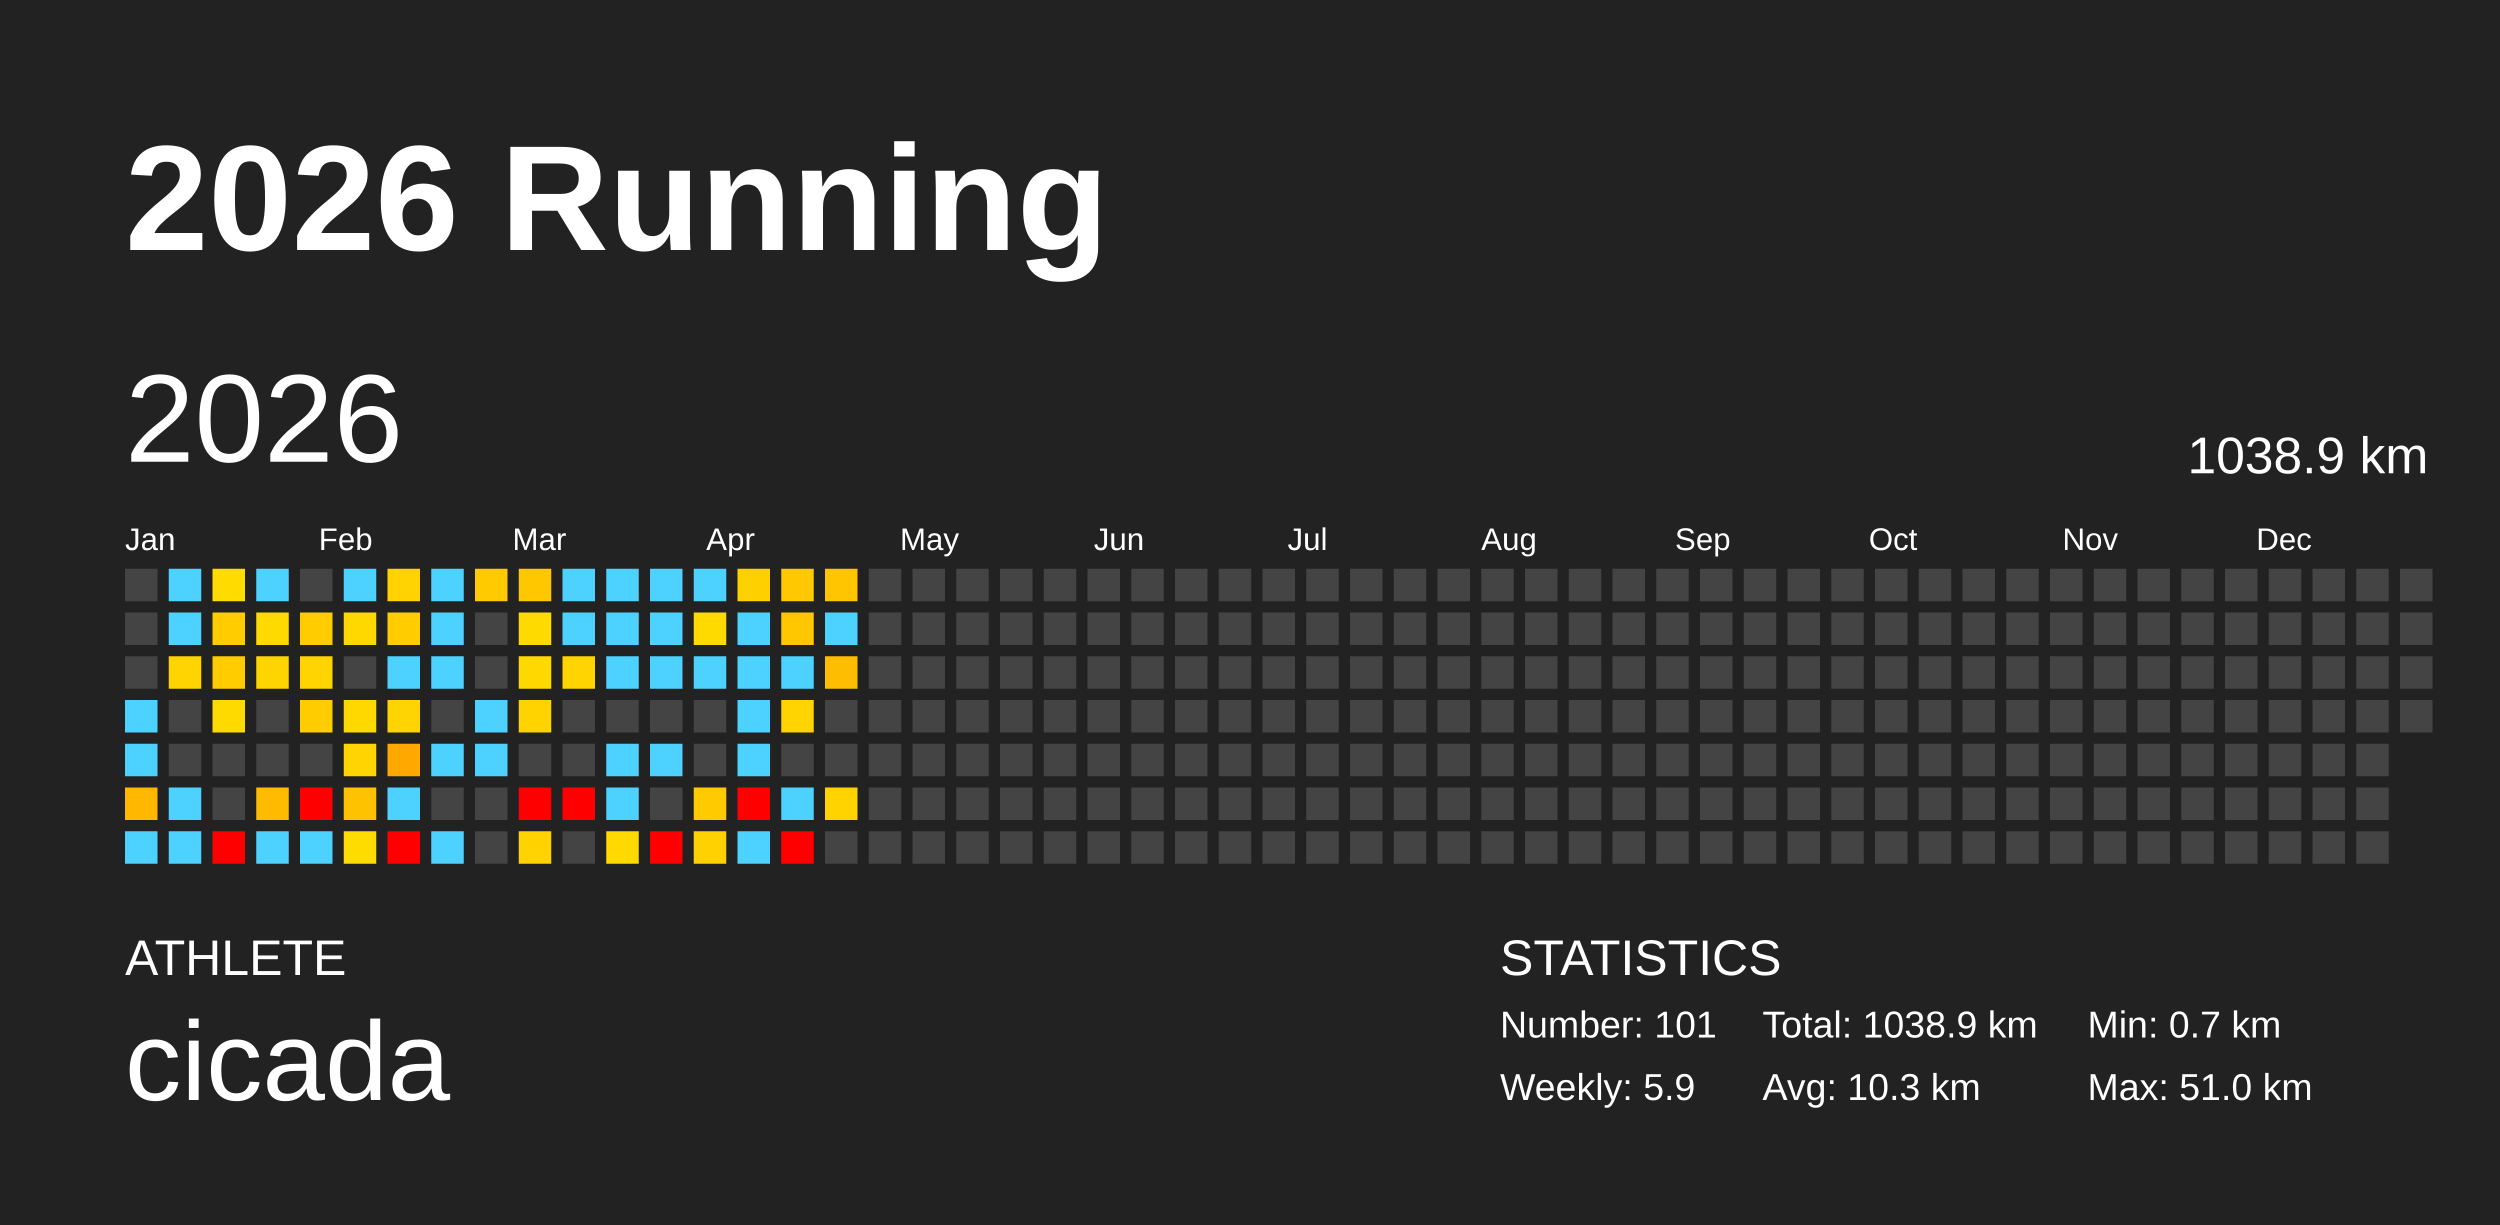
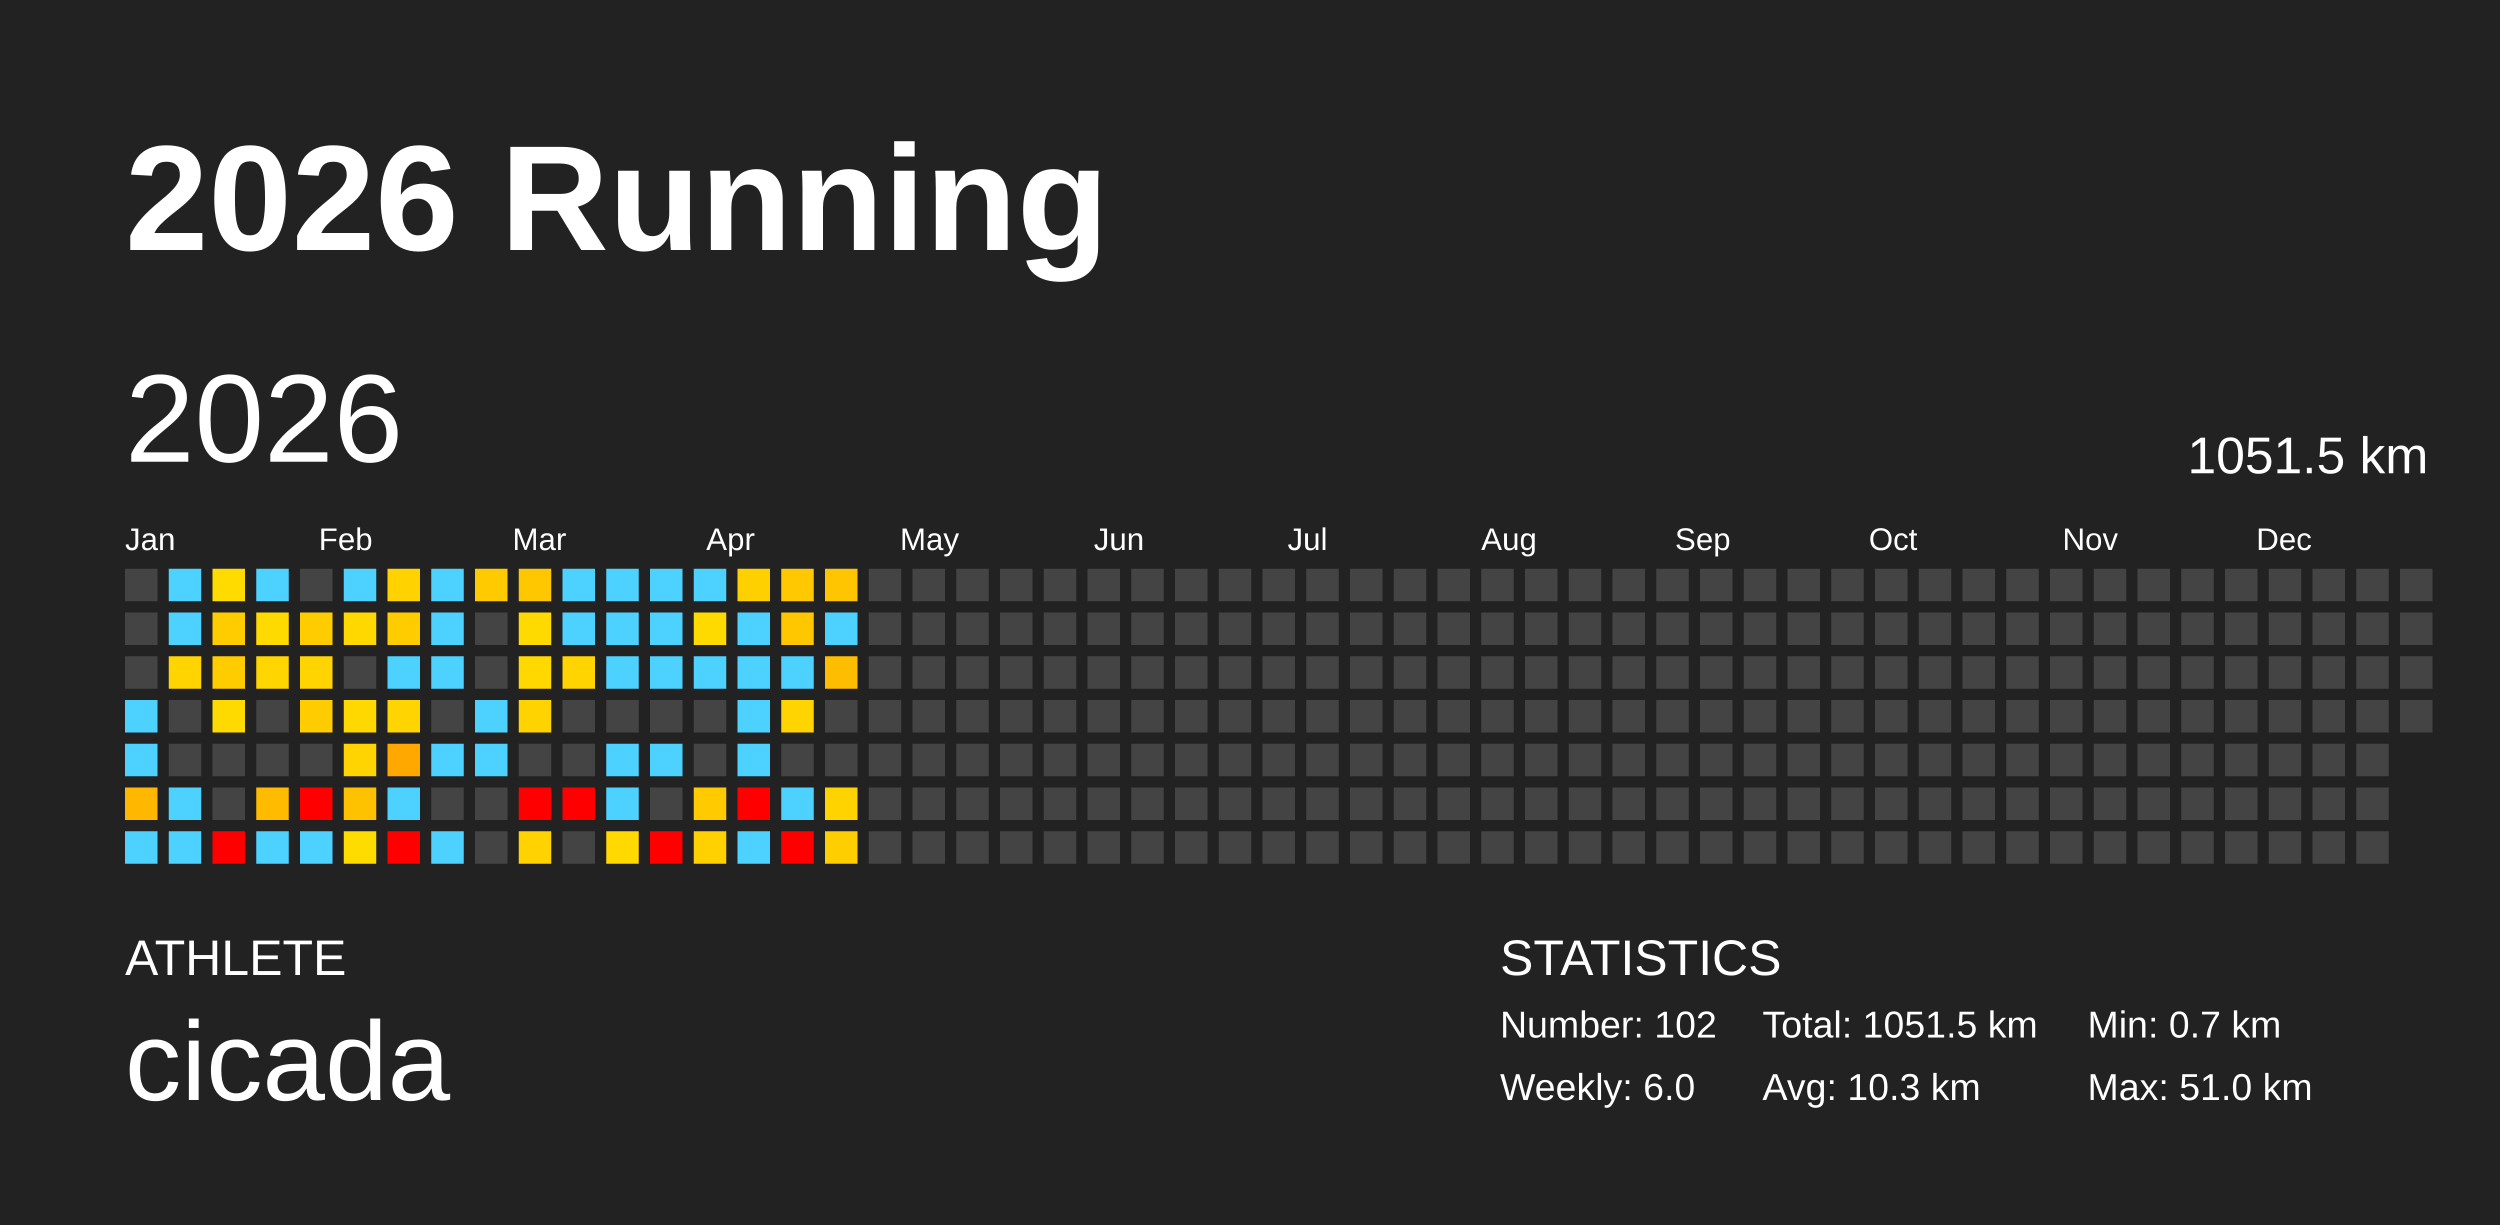
<svg xmlns="http://www.w3.org/2000/svg" baseProfile="full" height="98mm" version="1.1" viewBox="0,0,200,98" width="200mm">
  <defs />
  <rect fill="#222222" height="98" width="200" x="0" y="0" />
  <text fill="#FFFFFF" style="font-size:12px; font-family:Arial; font-weight:bold;" x="10" y="20">2026 Running</text>
  <text fill="#FFFFFF" style="font-size:4px; font-family:Arial" x="10" y="78">ATHLETE</text>
  <text fill="#FFFFFF" style="font-size:9px; font-family:Arial" x="10" y="88">cicada</text>
  <text fill="#FFFFFF" style="font-size:4px; font-family:Arial" x="120" y="78">STATISTICS</text>
-   <text fill="#FFFFFF" style="font-size:3px; font-family:Arial" x="120" y="83">Number: 101</text>
-   <text fill="#FFFFFF" style="font-size:3px; font-family:Arial" x="120" y="88">Weekly: 5.9</text>
-   <text fill="#FFFFFF" style="font-size:3px; font-family:Arial" x="141" y="83">Total: 1038.9 km</text>
+   <text fill="#FFFFFF" style="font-size:3px; font-family:Arial" x="120" y="83">Number: 102</text>
+   <text fill="#FFFFFF" style="font-size:3px; font-family:Arial" x="120" y="88">Weekly: 6.0</text>
+   <text fill="#FFFFFF" style="font-size:3px; font-family:Arial" x="141" y="83">Total: 1051.5 km</text>
  <text fill="#FFFFFF" style="font-size:3px; font-family:Arial" x="141" y="88">Avg: 10.3 km</text>
  <text fill="#FFFFFF" style="font-size:3px; font-family:Arial" x="167" y="83">Min: 0.7 km</text>
  <text fill="#FFFFFF" style="font-size:3px; font-family:Arial" x="167" y="88">Max: 51.0 km</text>
  <text dominant-baseline="hanging" fill="#FFFFFF" style="font-size:10.0px; font-family:Arial;" x="10" y="30">2026</text>
-   <text dominant-baseline="hanging" fill="#FFFFFF" style="font-size:4.125px; font-family:Arial;" x="175" y="35">1038.9 km</text>
+   <text dominant-baseline="hanging" fill="#FFFFFF" style="font-size:4.125px; font-family:Arial;" x="175" y="35">1051.5 km</text>
  <text fill="#FFFFFF" style="font-size:2.5px; font-family:Arial" x="10.0" y="44">Jan</text>
  <text fill="#FFFFFF" style="font-size:2.5px; font-family:Arial" x="25.5" y="44">Feb</text>
  <text fill="#FFFFFF" style="font-size:2.5px; font-family:Arial" x="41.0" y="44">Mar</text>
  <text fill="#FFFFFF" style="font-size:2.5px; font-family:Arial" x="56.5" y="44">Apr</text>
  <text fill="#FFFFFF" style="font-size:2.5px; font-family:Arial" x="72.0" y="44">May</text>
  <text fill="#FFFFFF" style="font-size:2.5px; font-family:Arial" x="87.5" y="44">Jun</text>
  <text fill="#FFFFFF" style="font-size:2.5px; font-family:Arial" x="103.0" y="44">Jul</text>
  <text fill="#FFFFFF" style="font-size:2.5px; font-family:Arial" x="118.5" y="44">Aug</text>
  <text fill="#FFFFFF" style="font-size:2.5px; font-family:Arial" x="134.0" y="44">Sep</text>
  <text fill="#FFFFFF" style="font-size:2.5px; font-family:Arial" x="149.5" y="44">Oct</text>
  <text fill="#FFFFFF" style="font-size:2.5px; font-family:Arial" x="165.0" y="44">Nov</text>
  <text fill="#FFFFFF" style="font-size:2.5px; font-family:Arial" x="180.5" y="44">Dec</text>
  <rect fill="#444444" height="2.6" width="2.6" x="10.0" y="45.5" />
  <rect fill="#444444" height="2.6" width="2.6" x="10.0" y="49.0" />
  <rect fill="#444444" height="2.6" width="2.6" x="10.0" y="52.5" />
  <rect fill="#4dd2ff" height="2.6" width="2.6" x="10.0" y="56.0" />
  <rect fill="#4dd2ff" height="2.6" width="2.6" x="10.0" y="59.5" />
  <rect fill="#ffb700" height="2.6" width="2.6" x="10.0" y="63.0" />
  <rect fill="#4dd2ff" height="2.6" width="2.6" x="10.0" y="66.5" />
  <rect fill="#4dd2ff" height="2.6" width="2.6" x="13.5" y="45.5" />
  <rect fill="#4dd2ff" height="2.6" width="2.6" x="13.5" y="49.0" />
  <rect fill="#ffd400" height="2.6" width="2.6" x="13.5" y="52.5" />
  <rect fill="#444444" height="2.6" width="2.6" x="13.5" y="56.0" />
  <rect fill="#444444" height="2.6" width="2.6" x="13.5" y="59.5" />
  <rect fill="#4dd2ff" height="2.6" width="2.6" x="13.5" y="63.0" />
  <rect fill="#4dd2ff" height="2.6" width="2.6" x="13.5" y="66.5" />
  <rect fill="#ffdb00" height="2.6" width="2.6" x="17.0" y="45.5" />
  <rect fill="#ffcc00" height="2.6" width="2.6" x="17.0" y="49.0" />
  <rect fill="#ffcc00" height="2.6" width="2.6" x="17.0" y="52.5" />
  <rect fill="#ffda00" height="2.6" width="2.6" x="17.0" y="56.0" />
  <rect fill="#444444" height="2.6" width="2.6" x="17.0" y="59.5" />
  <rect fill="#444444" height="2.6" width="2.6" x="17.0" y="63.0" />
  <rect fill="red" height="2.6" width="2.6" x="17.0" y="66.5" />
  <rect fill="#4dd2ff" height="2.6" width="2.6" x="20.5" y="45.5" />
  <rect fill="#ffda00" height="2.6" width="2.6" x="20.5" y="49.0" />
  <rect fill="#ffd500" height="2.6" width="2.6" x="20.5" y="52.5" />
  <rect fill="#444444" height="2.6" width="2.6" x="20.5" y="56.0" />
  <rect fill="#444444" height="2.6" width="2.6" x="20.5" y="59.5" />
  <rect fill="#ffbb00" height="2.6" width="2.6" x="20.5" y="63.0" />
  <rect fill="#4dd2ff" height="2.6" width="2.6" x="20.5" y="66.5" />
  <rect fill="#444444" height="2.6" width="2.6" x="24.0" y="45.5" />
  <rect fill="#ffcc00" height="2.6" width="2.6" x="24.0" y="49.0" />
  <rect fill="#ffd400" height="2.6" width="2.6" x="24.0" y="52.5" />
  <rect fill="#ffcc00" height="2.6" width="2.6" x="24.0" y="56.0" />
  <rect fill="#444444" height="2.6" width="2.6" x="24.0" y="59.5" />
  <rect fill="red" height="2.6" width="2.6" x="24.0" y="63.0" />
  <rect fill="#4dd2ff" height="2.6" width="2.6" x="24.0" y="66.5" />
  <rect fill="#4dd2ff" height="2.6" width="2.6" x="27.5" y="45.5" />
  <rect fill="#ffd800" height="2.6" width="2.6" x="27.5" y="49.0" />
  <rect fill="#444444" height="2.6" width="2.6" x="27.5" y="52.5" />
  <rect fill="#ffd800" height="2.6" width="2.6" x="27.5" y="56.0" />
  <rect fill="#ffd400" height="2.6" width="2.6" x="27.5" y="59.5" />
  <rect fill="#ffc200" height="2.6" width="2.6" x="27.5" y="63.0" />
  <rect fill="#ffdc00" height="2.6" width="2.6" x="27.5" y="66.5" />
  <rect fill="#ffd200" height="2.6" width="2.6" x="31.0" y="45.5" />
  <rect fill="#ffcc00" height="2.6" width="2.6" x="31.0" y="49.0" />
  <rect fill="#4dd2ff" height="2.6" width="2.6" x="31.0" y="52.5" />
  <rect fill="#ffd400" height="2.6" width="2.6" x="31.0" y="56.0" />
  <rect fill="#ffa900" height="2.6" width="2.6" x="31.0" y="59.5" />
  <rect fill="#4dd2ff" height="2.6" width="2.6" x="31.0" y="63.0" />
  <rect fill="red" height="2.6" width="2.6" x="31.0" y="66.5" />
  <rect fill="#4dd2ff" height="2.6" width="2.6" x="34.5" y="45.5" />
  <rect fill="#4dd2ff" height="2.6" width="2.6" x="34.5" y="49.0" />
  <rect fill="#4dd2ff" height="2.6" width="2.6" x="34.5" y="52.5" />
  <rect fill="#444444" height="2.6" width="2.6" x="34.5" y="56.0" />
  <rect fill="#4dd2ff" height="2.6" width="2.6" x="34.5" y="59.5" />
  <rect fill="#444444" height="2.6" width="2.6" x="34.5" y="63.0" />
  <rect fill="#4dd2ff" height="2.6" width="2.6" x="34.5" y="66.5" />
  <rect fill="#ffca00" height="2.6" width="2.6" x="38.0" y="45.5" />
  <rect fill="#444444" height="2.6" width="2.6" x="38.0" y="49.0" />
  <rect fill="#444444" height="2.6" width="2.6" x="38.0" y="52.5" />
  <rect fill="#4dd2ff" height="2.6" width="2.6" x="38.0" y="56.0" />
  <rect fill="#4dd2ff" height="2.6" width="2.6" x="38.0" y="59.5" />
  <rect fill="#444444" height="2.6" width="2.6" x="38.0" y="63.0" />
  <rect fill="#444444" height="2.6" width="2.6" x="38.0" y="66.5" />
  <rect fill="#ffc700" height="2.6" width="2.6" x="41.5" y="45.5" />
  <rect fill="#ffda00" height="2.6" width="2.6" x="41.5" y="49.0" />
  <rect fill="#ffd800" height="2.6" width="2.6" x="41.5" y="52.5" />
  <rect fill="#ffd300" height="2.6" width="2.6" x="41.5" y="56.0" />
  <rect fill="#444444" height="2.6" width="2.6" x="41.5" y="59.5" />
  <rect fill="red" height="2.6" width="2.6" x="41.5" y="63.0" />
  <rect fill="#ffd200" height="2.6" width="2.6" x="41.5" y="66.5" />
  <rect fill="#4dd2ff" height="2.6" width="2.6" x="45.0" y="45.5" />
  <rect fill="#4dd2ff" height="2.6" width="2.6" x="45.0" y="49.0" />
  <rect fill="#ffd400" height="2.6" width="2.6" x="45.0" y="52.5" />
  <rect fill="#444444" height="2.6" width="2.6" x="45.0" y="56.0" />
  <rect fill="#444444" height="2.6" width="2.6" x="45.0" y="59.5" />
  <rect fill="red" height="2.6" width="2.6" x="45.0" y="63.0" />
  <rect fill="#444444" height="2.6" width="2.6" x="45.0" y="66.5" />
  <rect fill="#4dd2ff" height="2.6" width="2.6" x="48.5" y="45.5" />
  <rect fill="#4dd2ff" height="2.6" width="2.6" x="48.5" y="49.0" />
  <rect fill="#4dd2ff" height="2.6" width="2.6" x="48.5" y="52.5" />
  <rect fill="#444444" height="2.6" width="2.6" x="48.5" y="56.0" />
  <rect fill="#4dd2ff" height="2.6" width="2.6" x="48.5" y="59.5" />
  <rect fill="#4dd2ff" height="2.6" width="2.6" x="48.5" y="63.0" />
  <rect fill="#ffd900" height="2.6" width="2.6" x="48.5" y="66.5" />
  <rect fill="#4dd2ff" height="2.6" width="2.6" x="52.0" y="45.5" />
  <rect fill="#4dd2ff" height="2.6" width="2.6" x="52.0" y="49.0" />
  <rect fill="#4dd2ff" height="2.6" width="2.6" x="52.0" y="52.5" />
  <rect fill="#444444" height="2.6" width="2.6" x="52.0" y="56.0" />
  <rect fill="#4dd2ff" height="2.6" width="2.6" x="52.0" y="59.5" />
  <rect fill="#444444" height="2.6" width="2.6" x="52.0" y="63.0" />
  <rect fill="red" height="2.6" width="2.6" x="52.0" y="66.5" />
  <rect fill="#4dd2ff" height="2.6" width="2.6" x="55.5" y="45.5" />
  <rect fill="#ffda00" height="2.6" width="2.6" x="55.5" y="49.0" />
  <rect fill="#4dd2ff" height="2.6" width="2.6" x="55.5" y="52.5" />
  <rect fill="#444444" height="2.6" width="2.6" x="55.5" y="56.0" />
  <rect fill="#444444" height="2.6" width="2.6" x="55.5" y="59.5" />
  <rect fill="#ffca00" height="2.6" width="2.6" x="55.5" y="63.0" />
  <rect fill="#ffd100" height="2.6" width="2.6" x="55.5" y="66.5" />
  <rect fill="#ffd000" height="2.6" width="2.6" x="59.0" y="45.5" />
  <rect fill="#4dd2ff" height="2.6" width="2.6" x="59.0" y="49.0" />
  <rect fill="#4dd2ff" height="2.6" width="2.6" x="59.0" y="52.5" />
  <rect fill="#4dd2ff" height="2.6" width="2.6" x="59.0" y="56.0" />
  <rect fill="#4dd2ff" height="2.6" width="2.6" x="59.0" y="59.5" />
  <rect fill="red" height="2.6" width="2.6" x="59.0" y="63.0" />
  <rect fill="#4dd2ff" height="2.6" width="2.6" x="59.0" y="66.5" />
  <rect fill="#ffc800" height="2.6" width="2.6" x="62.5" y="45.5" />
  <rect fill="#ffc700" height="2.6" width="2.6" x="62.5" y="49.0" />
  <rect fill="#4dd2ff" height="2.6" width="2.6" x="62.5" y="52.5" />
  <rect fill="#ffd400" height="2.6" width="2.6" x="62.5" y="56.0" />
  <rect fill="#444444" height="2.6" width="2.6" x="62.5" y="59.5" />
  <rect fill="#4dd2ff" height="2.6" width="2.6" x="62.5" y="63.0" />
  <rect fill="red" height="2.6" width="2.6" x="62.5" y="66.5" />
  <rect fill="#ffc500" height="2.6" width="2.6" x="66.0" y="45.5" />
  <rect fill="#4dd2ff" height="2.6" width="2.6" x="66.0" y="49.0" />
  <rect fill="#ffbd00" height="2.6" width="2.6" x="66.0" y="52.5" />
  <rect fill="#444444" height="2.6" width="2.6" x="66.0" y="56.0" />
  <rect fill="#444444" height="2.6" width="2.6" x="66.0" y="59.5" />
  <rect fill="#ffd300" height="2.6" width="2.6" x="66.0" y="63.0" />
-   <rect fill="#444444" height="2.6" width="2.6" x="66.0" y="66.5" />
+   <rect fill="#ffce00" height="2.6" width="2.6" x="66.0" y="66.5" />
  <rect fill="#444444" height="2.6" width="2.6" x="69.5" y="45.5" />
  <rect fill="#444444" height="2.6" width="2.6" x="69.5" y="49.0" />
  <rect fill="#444444" height="2.6" width="2.6" x="69.5" y="52.5" />
  <rect fill="#444444" height="2.6" width="2.6" x="69.5" y="56.0" />
  <rect fill="#444444" height="2.6" width="2.6" x="69.5" y="59.5" />
  <rect fill="#444444" height="2.6" width="2.6" x="69.5" y="63.0" />
  <rect fill="#444444" height="2.6" width="2.6" x="69.5" y="66.5" />
  <rect fill="#444444" height="2.6" width="2.6" x="73.0" y="45.5" />
  <rect fill="#444444" height="2.6" width="2.6" x="73.0" y="49.0" />
  <rect fill="#444444" height="2.6" width="2.6" x="73.0" y="52.5" />
  <rect fill="#444444" height="2.6" width="2.6" x="73.0" y="56.0" />
  <rect fill="#444444" height="2.6" width="2.6" x="73.0" y="59.5" />
  <rect fill="#444444" height="2.6" width="2.6" x="73.0" y="63.0" />
  <rect fill="#444444" height="2.6" width="2.6" x="73.0" y="66.5" />
  <rect fill="#444444" height="2.6" width="2.6" x="76.5" y="45.5" />
  <rect fill="#444444" height="2.6" width="2.6" x="76.5" y="49.0" />
  <rect fill="#444444" height="2.6" width="2.6" x="76.5" y="52.5" />
  <rect fill="#444444" height="2.6" width="2.6" x="76.5" y="56.0" />
  <rect fill="#444444" height="2.6" width="2.6" x="76.5" y="59.5" />
  <rect fill="#444444" height="2.6" width="2.6" x="76.5" y="63.0" />
  <rect fill="#444444" height="2.6" width="2.6" x="76.5" y="66.5" />
  <rect fill="#444444" height="2.6" width="2.6" x="80.0" y="45.5" />
  <rect fill="#444444" height="2.6" width="2.6" x="80.0" y="49.0" />
  <rect fill="#444444" height="2.6" width="2.6" x="80.0" y="52.5" />
  <rect fill="#444444" height="2.6" width="2.6" x="80.0" y="56.0" />
  <rect fill="#444444" height="2.6" width="2.6" x="80.0" y="59.5" />
  <rect fill="#444444" height="2.6" width="2.6" x="80.0" y="63.0" />
  <rect fill="#444444" height="2.6" width="2.6" x="80.0" y="66.5" />
  <rect fill="#444444" height="2.6" width="2.6" x="83.5" y="45.5" />
  <rect fill="#444444" height="2.6" width="2.6" x="83.5" y="49.0" />
  <rect fill="#444444" height="2.6" width="2.6" x="83.5" y="52.5" />
  <rect fill="#444444" height="2.6" width="2.6" x="83.5" y="56.0" />
  <rect fill="#444444" height="2.6" width="2.6" x="83.5" y="59.5" />
  <rect fill="#444444" height="2.6" width="2.6" x="83.5" y="63.0" />
  <rect fill="#444444" height="2.6" width="2.6" x="83.5" y="66.5" />
  <rect fill="#444444" height="2.6" width="2.6" x="87.0" y="45.5" />
  <rect fill="#444444" height="2.6" width="2.6" x="87.0" y="49.0" />
  <rect fill="#444444" height="2.6" width="2.6" x="87.0" y="52.5" />
  <rect fill="#444444" height="2.6" width="2.6" x="87.0" y="56.0" />
  <rect fill="#444444" height="2.6" width="2.6" x="87.0" y="59.5" />
  <rect fill="#444444" height="2.6" width="2.6" x="87.0" y="63.0" />
  <rect fill="#444444" height="2.6" width="2.6" x="87.0" y="66.5" />
  <rect fill="#444444" height="2.6" width="2.6" x="90.5" y="45.5" />
  <rect fill="#444444" height="2.6" width="2.6" x="90.5" y="49.0" />
  <rect fill="#444444" height="2.6" width="2.6" x="90.5" y="52.5" />
  <rect fill="#444444" height="2.6" width="2.6" x="90.5" y="56.0" />
  <rect fill="#444444" height="2.6" width="2.6" x="90.5" y="59.5" />
  <rect fill="#444444" height="2.6" width="2.6" x="90.5" y="63.0" />
  <rect fill="#444444" height="2.6" width="2.6" x="90.5" y="66.5" />
  <rect fill="#444444" height="2.6" width="2.6" x="94.0" y="45.5" />
  <rect fill="#444444" height="2.6" width="2.6" x="94.0" y="49.0" />
  <rect fill="#444444" height="2.6" width="2.6" x="94.0" y="52.5" />
  <rect fill="#444444" height="2.6" width="2.6" x="94.0" y="56.0" />
  <rect fill="#444444" height="2.6" width="2.6" x="94.0" y="59.5" />
  <rect fill="#444444" height="2.6" width="2.6" x="94.0" y="63.0" />
  <rect fill="#444444" height="2.6" width="2.6" x="94.0" y="66.5" />
  <rect fill="#444444" height="2.6" width="2.6" x="97.5" y="45.5" />
  <rect fill="#444444" height="2.6" width="2.6" x="97.5" y="49.0" />
  <rect fill="#444444" height="2.6" width="2.6" x="97.5" y="52.5" />
  <rect fill="#444444" height="2.6" width="2.6" x="97.5" y="56.0" />
  <rect fill="#444444" height="2.6" width="2.6" x="97.5" y="59.5" />
  <rect fill="#444444" height="2.6" width="2.6" x="97.5" y="63.0" />
  <rect fill="#444444" height="2.6" width="2.6" x="97.5" y="66.5" />
  <rect fill="#444444" height="2.6" width="2.6" x="101.0" y="45.5" />
  <rect fill="#444444" height="2.6" width="2.6" x="101.0" y="49.0" />
  <rect fill="#444444" height="2.6" width="2.6" x="101.0" y="52.5" />
  <rect fill="#444444" height="2.6" width="2.6" x="101.0" y="56.0" />
  <rect fill="#444444" height="2.6" width="2.6" x="101.0" y="59.5" />
  <rect fill="#444444" height="2.6" width="2.6" x="101.0" y="63.0" />
  <rect fill="#444444" height="2.6" width="2.6" x="101.0" y="66.5" />
  <rect fill="#444444" height="2.6" width="2.6" x="104.5" y="45.5" />
  <rect fill="#444444" height="2.6" width="2.6" x="104.5" y="49.0" />
  <rect fill="#444444" height="2.6" width="2.6" x="104.5" y="52.5" />
  <rect fill="#444444" height="2.6" width="2.6" x="104.5" y="56.0" />
  <rect fill="#444444" height="2.6" width="2.6" x="104.5" y="59.5" />
  <rect fill="#444444" height="2.6" width="2.6" x="104.5" y="63.0" />
  <rect fill="#444444" height="2.6" width="2.6" x="104.5" y="66.5" />
  <rect fill="#444444" height="2.6" width="2.6" x="108.0" y="45.5" />
  <rect fill="#444444" height="2.6" width="2.6" x="108.0" y="49.0" />
  <rect fill="#444444" height="2.6" width="2.6" x="108.0" y="52.5" />
  <rect fill="#444444" height="2.6" width="2.6" x="108.0" y="56.0" />
  <rect fill="#444444" height="2.6" width="2.6" x="108.0" y="59.5" />
  <rect fill="#444444" height="2.6" width="2.6" x="108.0" y="63.0" />
  <rect fill="#444444" height="2.6" width="2.6" x="108.0" y="66.5" />
  <rect fill="#444444" height="2.6" width="2.6" x="111.5" y="45.5" />
  <rect fill="#444444" height="2.6" width="2.6" x="111.5" y="49.0" />
  <rect fill="#444444" height="2.6" width="2.6" x="111.5" y="52.5" />
  <rect fill="#444444" height="2.6" width="2.6" x="111.5" y="56.0" />
  <rect fill="#444444" height="2.6" width="2.6" x="111.5" y="59.5" />
  <rect fill="#444444" height="2.6" width="2.6" x="111.5" y="63.0" />
  <rect fill="#444444" height="2.6" width="2.6" x="111.5" y="66.5" />
  <rect fill="#444444" height="2.6" width="2.6" x="115.0" y="45.5" />
  <rect fill="#444444" height="2.6" width="2.6" x="115.0" y="49.0" />
  <rect fill="#444444" height="2.6" width="2.6" x="115.0" y="52.5" />
  <rect fill="#444444" height="2.6" width="2.6" x="115.0" y="56.0" />
  <rect fill="#444444" height="2.6" width="2.6" x="115.0" y="59.5" />
  <rect fill="#444444" height="2.6" width="2.6" x="115.0" y="63.0" />
  <rect fill="#444444" height="2.6" width="2.6" x="115.0" y="66.5" />
  <rect fill="#444444" height="2.6" width="2.6" x="118.5" y="45.5" />
  <rect fill="#444444" height="2.6" width="2.6" x="118.5" y="49.0" />
  <rect fill="#444444" height="2.6" width="2.6" x="118.5" y="52.5" />
  <rect fill="#444444" height="2.6" width="2.6" x="118.5" y="56.0" />
  <rect fill="#444444" height="2.6" width="2.6" x="118.5" y="59.5" />
  <rect fill="#444444" height="2.6" width="2.6" x="118.5" y="63.0" />
  <rect fill="#444444" height="2.6" width="2.6" x="118.5" y="66.5" />
  <rect fill="#444444" height="2.6" width="2.6" x="122.0" y="45.5" />
  <rect fill="#444444" height="2.6" width="2.6" x="122.0" y="49.0" />
  <rect fill="#444444" height="2.6" width="2.6" x="122.0" y="52.5" />
  <rect fill="#444444" height="2.6" width="2.6" x="122.0" y="56.0" />
  <rect fill="#444444" height="2.6" width="2.6" x="122.0" y="59.5" />
  <rect fill="#444444" height="2.6" width="2.6" x="122.0" y="63.0" />
  <rect fill="#444444" height="2.6" width="2.6" x="122.0" y="66.5" />
  <rect fill="#444444" height="2.6" width="2.6" x="125.5" y="45.5" />
  <rect fill="#444444" height="2.6" width="2.6" x="125.5" y="49.0" />
  <rect fill="#444444" height="2.6" width="2.6" x="125.5" y="52.5" />
  <rect fill="#444444" height="2.6" width="2.6" x="125.5" y="56.0" />
  <rect fill="#444444" height="2.6" width="2.6" x="125.5" y="59.5" />
  <rect fill="#444444" height="2.6" width="2.6" x="125.5" y="63.0" />
  <rect fill="#444444" height="2.6" width="2.6" x="125.5" y="66.5" />
  <rect fill="#444444" height="2.6" width="2.6" x="129.0" y="45.5" />
  <rect fill="#444444" height="2.6" width="2.6" x="129.0" y="49.0" />
  <rect fill="#444444" height="2.6" width="2.6" x="129.0" y="52.5" />
  <rect fill="#444444" height="2.6" width="2.6" x="129.0" y="56.0" />
  <rect fill="#444444" height="2.6" width="2.6" x="129.0" y="59.5" />
  <rect fill="#444444" height="2.6" width="2.6" x="129.0" y="63.0" />
  <rect fill="#444444" height="2.6" width="2.6" x="129.0" y="66.5" />
  <rect fill="#444444" height="2.6" width="2.6" x="132.5" y="45.5" />
  <rect fill="#444444" height="2.6" width="2.6" x="132.5" y="49.0" />
  <rect fill="#444444" height="2.6" width="2.6" x="132.5" y="52.5" />
  <rect fill="#444444" height="2.6" width="2.6" x="132.5" y="56.0" />
  <rect fill="#444444" height="2.6" width="2.6" x="132.5" y="59.5" />
  <rect fill="#444444" height="2.6" width="2.6" x="132.5" y="63.0" />
  <rect fill="#444444" height="2.6" width="2.6" x="132.5" y="66.5" />
  <rect fill="#444444" height="2.6" width="2.6" x="136.0" y="45.5" />
  <rect fill="#444444" height="2.6" width="2.6" x="136.0" y="49.0" />
  <rect fill="#444444" height="2.6" width="2.6" x="136.0" y="52.5" />
  <rect fill="#444444" height="2.6" width="2.6" x="136.0" y="56.0" />
  <rect fill="#444444" height="2.6" width="2.6" x="136.0" y="59.5" />
  <rect fill="#444444" height="2.6" width="2.6" x="136.0" y="63.0" />
  <rect fill="#444444" height="2.6" width="2.6" x="136.0" y="66.5" />
  <rect fill="#444444" height="2.6" width="2.6" x="139.5" y="45.5" />
  <rect fill="#444444" height="2.6" width="2.6" x="139.5" y="49.0" />
  <rect fill="#444444" height="2.6" width="2.6" x="139.5" y="52.5" />
  <rect fill="#444444" height="2.6" width="2.6" x="139.5" y="56.0" />
  <rect fill="#444444" height="2.6" width="2.6" x="139.5" y="59.5" />
  <rect fill="#444444" height="2.6" width="2.6" x="139.5" y="63.0" />
  <rect fill="#444444" height="2.6" width="2.6" x="139.5" y="66.5" />
  <rect fill="#444444" height="2.6" width="2.6" x="143.0" y="45.5" />
  <rect fill="#444444" height="2.6" width="2.6" x="143.0" y="49.0" />
  <rect fill="#444444" height="2.6" width="2.6" x="143.0" y="52.5" />
  <rect fill="#444444" height="2.6" width="2.6" x="143.0" y="56.0" />
  <rect fill="#444444" height="2.6" width="2.6" x="143.0" y="59.5" />
  <rect fill="#444444" height="2.6" width="2.6" x="143.0" y="63.0" />
  <rect fill="#444444" height="2.6" width="2.6" x="143.0" y="66.5" />
  <rect fill="#444444" height="2.6" width="2.6" x="146.5" y="45.5" />
  <rect fill="#444444" height="2.6" width="2.6" x="146.5" y="49.0" />
  <rect fill="#444444" height="2.6" width="2.6" x="146.5" y="52.5" />
  <rect fill="#444444" height="2.6" width="2.6" x="146.5" y="56.0" />
  <rect fill="#444444" height="2.6" width="2.6" x="146.5" y="59.5" />
  <rect fill="#444444" height="2.6" width="2.6" x="146.5" y="63.0" />
  <rect fill="#444444" height="2.6" width="2.6" x="146.5" y="66.5" />
  <rect fill="#444444" height="2.6" width="2.6" x="150.0" y="45.5" />
  <rect fill="#444444" height="2.6" width="2.6" x="150.0" y="49.0" />
  <rect fill="#444444" height="2.6" width="2.6" x="150.0" y="52.5" />
  <rect fill="#444444" height="2.6" width="2.6" x="150.0" y="56.0" />
  <rect fill="#444444" height="2.6" width="2.6" x="150.0" y="59.5" />
  <rect fill="#444444" height="2.6" width="2.6" x="150.0" y="63.0" />
  <rect fill="#444444" height="2.6" width="2.6" x="150.0" y="66.5" />
  <rect fill="#444444" height="2.6" width="2.6" x="153.5" y="45.5" />
  <rect fill="#444444" height="2.6" width="2.6" x="153.5" y="49.0" />
  <rect fill="#444444" height="2.6" width="2.6" x="153.5" y="52.5" />
  <rect fill="#444444" height="2.6" width="2.6" x="153.5" y="56.0" />
  <rect fill="#444444" height="2.6" width="2.6" x="153.5" y="59.5" />
  <rect fill="#444444" height="2.6" width="2.6" x="153.5" y="63.0" />
  <rect fill="#444444" height="2.6" width="2.6" x="153.5" y="66.5" />
  <rect fill="#444444" height="2.6" width="2.6" x="157.0" y="45.5" />
  <rect fill="#444444" height="2.6" width="2.6" x="157.0" y="49.0" />
  <rect fill="#444444" height="2.6" width="2.6" x="157.0" y="52.5" />
  <rect fill="#444444" height="2.6" width="2.6" x="157.0" y="56.0" />
  <rect fill="#444444" height="2.6" width="2.6" x="157.0" y="59.5" />
  <rect fill="#444444" height="2.6" width="2.6" x="157.0" y="63.0" />
  <rect fill="#444444" height="2.6" width="2.6" x="157.0" y="66.5" />
  <rect fill="#444444" height="2.6" width="2.6" x="160.5" y="45.5" />
  <rect fill="#444444" height="2.6" width="2.6" x="160.5" y="49.0" />
  <rect fill="#444444" height="2.6" width="2.6" x="160.5" y="52.5" />
  <rect fill="#444444" height="2.6" width="2.6" x="160.5" y="56.0" />
  <rect fill="#444444" height="2.6" width="2.6" x="160.5" y="59.5" />
  <rect fill="#444444" height="2.6" width="2.6" x="160.5" y="63.0" />
  <rect fill="#444444" height="2.6" width="2.6" x="160.5" y="66.5" />
  <rect fill="#444444" height="2.6" width="2.6" x="164.0" y="45.5" />
  <rect fill="#444444" height="2.6" width="2.6" x="164.0" y="49.0" />
  <rect fill="#444444" height="2.6" width="2.6" x="164.0" y="52.5" />
  <rect fill="#444444" height="2.6" width="2.6" x="164.0" y="56.0" />
  <rect fill="#444444" height="2.6" width="2.6" x="164.0" y="59.5" />
  <rect fill="#444444" height="2.6" width="2.6" x="164.0" y="63.0" />
  <rect fill="#444444" height="2.6" width="2.6" x="164.0" y="66.5" />
  <rect fill="#444444" height="2.6" width="2.6" x="167.5" y="45.5" />
  <rect fill="#444444" height="2.6" width="2.6" x="167.5" y="49.0" />
  <rect fill="#444444" height="2.6" width="2.6" x="167.5" y="52.5" />
  <rect fill="#444444" height="2.6" width="2.6" x="167.5" y="56.0" />
  <rect fill="#444444" height="2.6" width="2.6" x="167.5" y="59.5" />
  <rect fill="#444444" height="2.6" width="2.6" x="167.5" y="63.0" />
  <rect fill="#444444" height="2.6" width="2.6" x="167.5" y="66.5" />
  <rect fill="#444444" height="2.6" width="2.6" x="171.0" y="45.5" />
  <rect fill="#444444" height="2.6" width="2.6" x="171.0" y="49.0" />
  <rect fill="#444444" height="2.6" width="2.6" x="171.0" y="52.5" />
  <rect fill="#444444" height="2.6" width="2.6" x="171.0" y="56.0" />
  <rect fill="#444444" height="2.6" width="2.6" x="171.0" y="59.5" />
  <rect fill="#444444" height="2.6" width="2.6" x="171.0" y="63.0" />
  <rect fill="#444444" height="2.6" width="2.6" x="171.0" y="66.5" />
  <rect fill="#444444" height="2.6" width="2.6" x="174.5" y="45.5" />
  <rect fill="#444444" height="2.6" width="2.6" x="174.5" y="49.0" />
  <rect fill="#444444" height="2.6" width="2.6" x="174.5" y="52.5" />
  <rect fill="#444444" height="2.6" width="2.6" x="174.5" y="56.0" />
  <rect fill="#444444" height="2.6" width="2.6" x="174.5" y="59.5" />
  <rect fill="#444444" height="2.6" width="2.6" x="174.5" y="63.0" />
  <rect fill="#444444" height="2.6" width="2.6" x="174.5" y="66.5" />
  <rect fill="#444444" height="2.6" width="2.6" x="178.0" y="45.5" />
  <rect fill="#444444" height="2.6" width="2.6" x="178.0" y="49.0" />
  <rect fill="#444444" height="2.6" width="2.6" x="178.0" y="52.5" />
  <rect fill="#444444" height="2.6" width="2.6" x="178.0" y="56.0" />
  <rect fill="#444444" height="2.6" width="2.6" x="178.0" y="59.5" />
  <rect fill="#444444" height="2.6" width="2.6" x="178.0" y="63.0" />
  <rect fill="#444444" height="2.6" width="2.6" x="178.0" y="66.5" />
  <rect fill="#444444" height="2.6" width="2.6" x="181.5" y="45.5" />
  <rect fill="#444444" height="2.6" width="2.6" x="181.5" y="49.0" />
  <rect fill="#444444" height="2.6" width="2.6" x="181.5" y="52.5" />
  <rect fill="#444444" height="2.6" width="2.6" x="181.5" y="56.0" />
  <rect fill="#444444" height="2.6" width="2.6" x="181.5" y="59.5" />
  <rect fill="#444444" height="2.6" width="2.6" x="181.5" y="63.0" />
  <rect fill="#444444" height="2.6" width="2.6" x="181.5" y="66.5" />
  <rect fill="#444444" height="2.6" width="2.6" x="185.0" y="45.5" />
  <rect fill="#444444" height="2.6" width="2.6" x="185.0" y="49.0" />
  <rect fill="#444444" height="2.6" width="2.6" x="185.0" y="52.5" />
  <rect fill="#444444" height="2.6" width="2.6" x="185.0" y="56.0" />
  <rect fill="#444444" height="2.6" width="2.6" x="185.0" y="59.5" />
  <rect fill="#444444" height="2.6" width="2.6" x="185.0" y="63.0" />
  <rect fill="#444444" height="2.6" width="2.6" x="185.0" y="66.5" />
  <rect fill="#444444" height="2.6" width="2.6" x="188.5" y="45.5" />
  <rect fill="#444444" height="2.6" width="2.6" x="188.5" y="49.0" />
  <rect fill="#444444" height="2.6" width="2.6" x="188.5" y="52.5" />
  <rect fill="#444444" height="2.6" width="2.6" x="188.5" y="56.0" />
  <rect fill="#444444" height="2.6" width="2.6" x="188.5" y="59.5" />
  <rect fill="#444444" height="2.6" width="2.6" x="188.5" y="63.0" />
  <rect fill="#444444" height="2.6" width="2.6" x="188.5" y="66.5" />
  <rect fill="#444444" height="2.6" width="2.6" x="192.0" y="45.5" />
  <rect fill="#444444" height="2.6" width="2.6" x="192.0" y="49.0" />
  <rect fill="#444444" height="2.6" width="2.6" x="192.0" y="52.5" />
  <rect fill="#444444" height="2.6" width="2.6" x="192.0" y="56.0" />
</svg>
